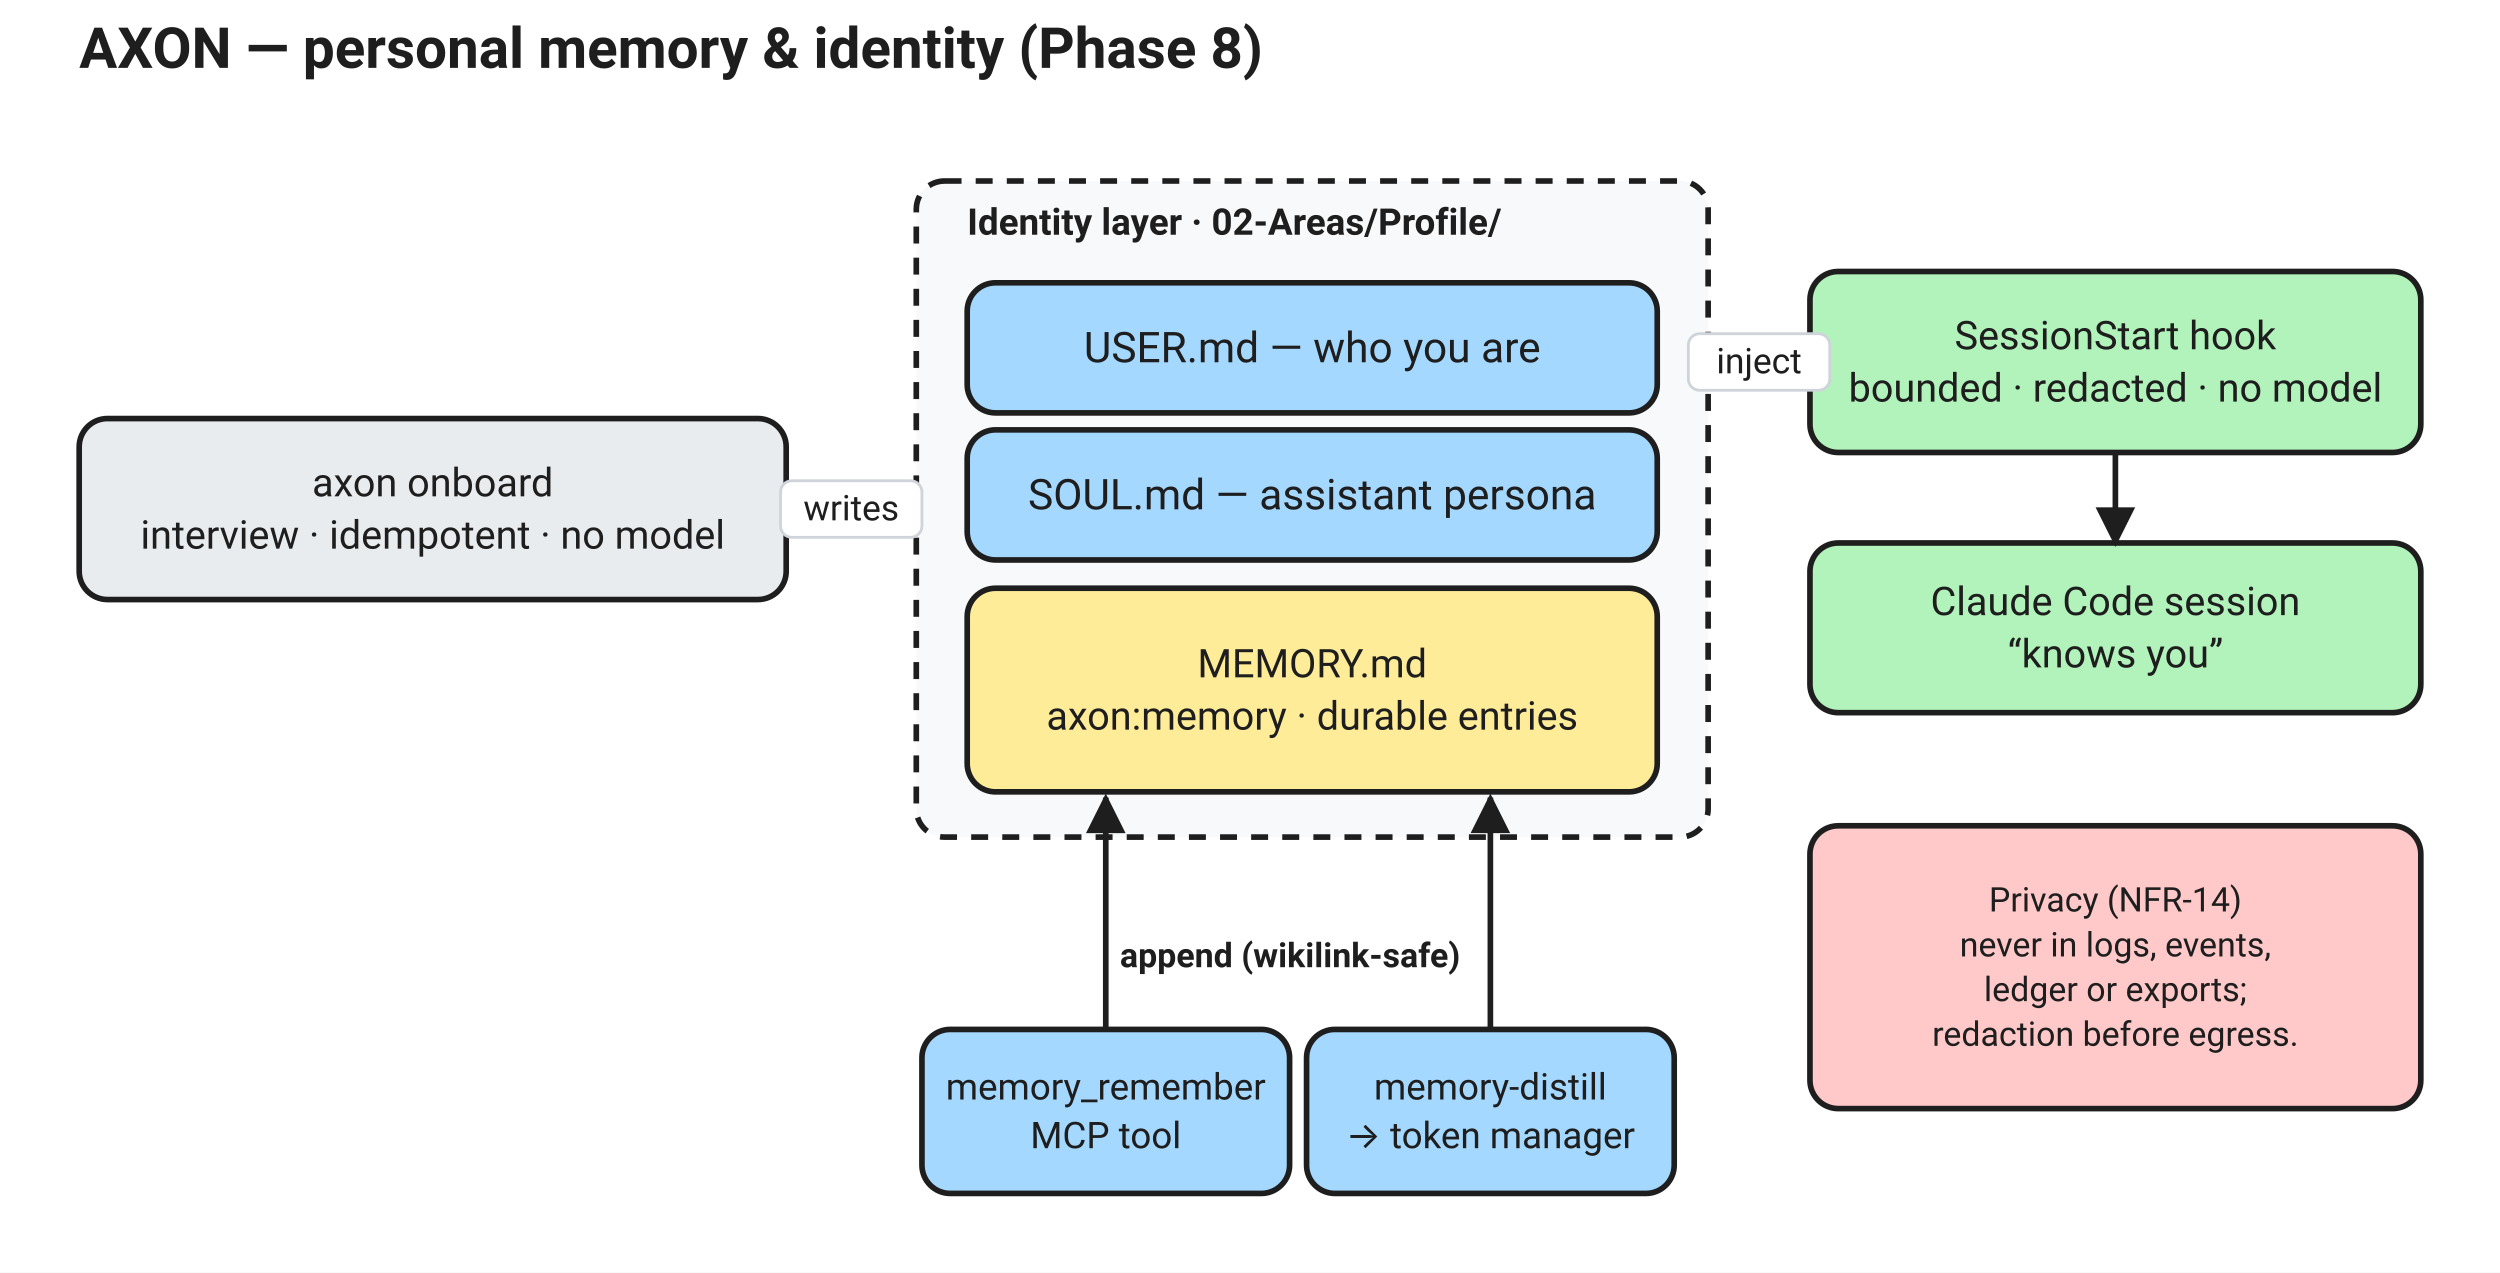
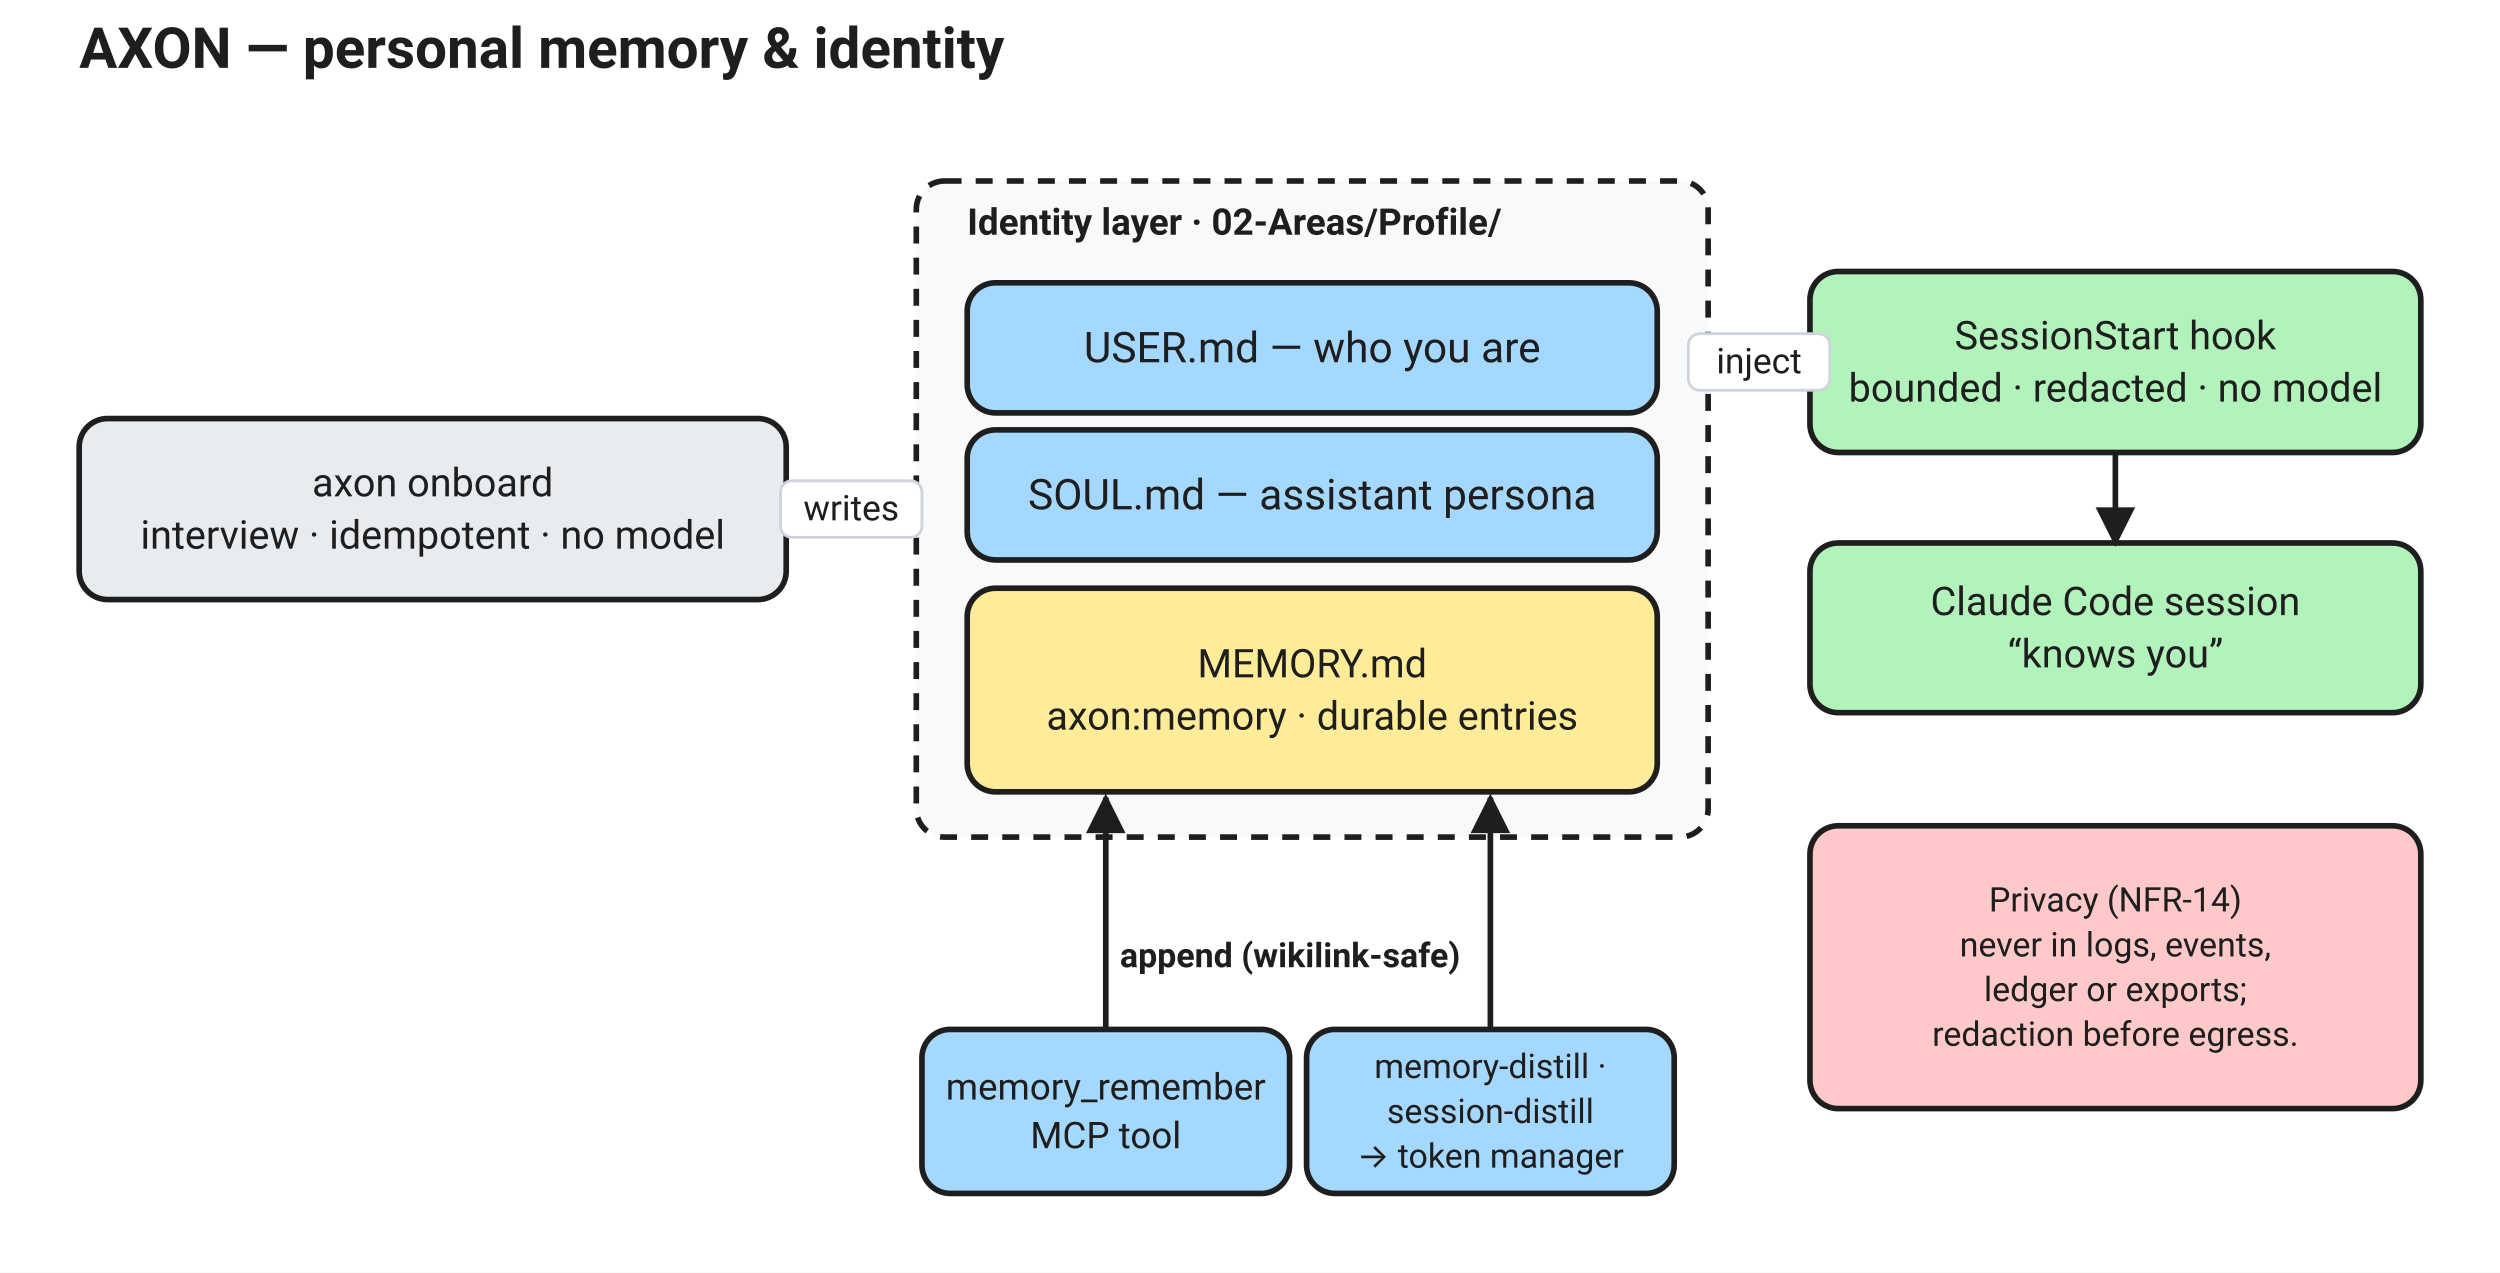
<svg xmlns="http://www.w3.org/2000/svg" width="884" height="450" viewBox="0 0 884 450" font-family="ui-sans-serif, -apple-system, Segoe UI, Roboto, sans-serif">
  <rect width="884" height="450" fill="#ffffff" />
  <defs>
    <marker id="ah" viewBox="0 0 10 10" refX="9" refY="5" markerWidth="7" markerHeight="7" orient="auto-start-reverse">
      <path d="M0,0 L10,5 L0,10 z" fill="#1e1e1e" />
    </marker>
  </defs>
-   <text x="28" y="24" font-size="20" font-weight="700" fill="#1e1e1e">AXON — personal memory &amp; identity (Phase 8)</text>
+   <text x="28" y="24" font-size="20" font-weight="700" fill="#1e1e1e">AXON — personal memory &amp; identity</text>
  <rect x="28" y="148" width="250" height="64" rx="10" fill="#e9ecef" stroke="#1e1e1e" stroke-width="2" />
  <text x="153" y="175.5" font-size="14" fill="#1e1e1e" text-anchor="middle">axon onboard</text>
  <text x="153" y="194.0" font-size="14" fill="#1e1e1e" text-anchor="middle">interview · idempotent · no model</text>
  <rect x="324" y="64" width="280" height="232" rx="10" fill="#f8f9fa" stroke="#1e1e1e" stroke-width="2" stroke-dasharray="6 5" />
  <rect x="342" y="100" width="244" height="46" rx="10" fill="#a5d8ff" stroke="#1e1e1e" stroke-width="2" />
  <text x="464" y="128.1" font-size="15" fill="#1e1e1e" text-anchor="middle">USER.md — who you are</text>
  <rect x="342" y="152" width="244" height="46" rx="10" fill="#a5d8ff" stroke="#1e1e1e" stroke-width="2" />
  <text x="464" y="180.1" font-size="15" fill="#1e1e1e" text-anchor="middle">SOUL.md — assistant persona</text>
  <rect x="342" y="208" width="244" height="72" rx="10" fill="#ffec99" stroke="#1e1e1e" stroke-width="2" />
  <text x="464" y="239.5" font-size="14" fill="#1e1e1e" text-anchor="middle">MEMORY.md</text>
  <text x="464" y="258.0" font-size="14" fill="#1e1e1e" text-anchor="middle">axon:memory · durable entries</text>
  <rect x="640" y="96" width="216" height="64" rx="10" fill="#b2f2bb" stroke="#1e1e1e" stroke-width="2" />
  <text x="748" y="123.5" font-size="14" fill="#1e1e1e" text-anchor="middle">SessionStart hook</text>
  <text x="748" y="142.0" font-size="14" fill="#1e1e1e" text-anchor="middle">bounded · redacted · no model</text>
  <rect x="640" y="192" width="216" height="60" rx="10" fill="#b2f2bb" stroke="#1e1e1e" stroke-width="2" />
  <text x="748" y="217.5" font-size="14" fill="#1e1e1e" text-anchor="middle">Claude Code session</text>
  <text x="748" y="236.0" font-size="14" fill="#1e1e1e" text-anchor="middle">“knows you”</text>
  <rect x="326" y="364" width="130" height="58" rx="10" fill="#a5d8ff" stroke="#1e1e1e" stroke-width="2" />
  <text x="391" y="388.8" font-size="13" fill="#1e1e1e" text-anchor="middle">memory_remember</text>
  <text x="391" y="406.0" font-size="13" fill="#1e1e1e" text-anchor="middle">MCP tool</text>
  <rect x="462" y="364" width="130" height="58" rx="10" fill="#a5d8ff" stroke="#1e1e1e" stroke-width="2" />
-   <text x="527" y="388.8" font-size="13" fill="#1e1e1e" text-anchor="middle">memory-distill</text>
-   <text x="527" y="406.0" font-size="13" fill="#1e1e1e" text-anchor="middle">→ token manager</text>
+   <text x="527" y="381.2" font-size="12" fill="#1e1e1e" text-anchor="middle">memory-distill ·</text>
+   <text x="527" y="397.1" font-size="12" fill="#1e1e1e" text-anchor="middle">session-distill</text>
+   <text x="527" y="412.9" font-size="12" fill="#1e1e1e" text-anchor="middle">→ token manager</text>
  <rect x="640" y="292" width="216" height="100" rx="10" fill="#ffc9c9" stroke="#1e1e1e" stroke-width="2" />
  <text x="748" y="322.3" font-size="12" fill="#1e1e1e" text-anchor="middle">Privacy (NFR-14)</text>
  <text x="748" y="338.2" font-size="12" fill="#1e1e1e" text-anchor="middle">never in logs, events,</text>
  <text x="748" y="354.0" font-size="12" fill="#1e1e1e" text-anchor="middle">ledger or exports;</text>
  <text x="748" y="369.8" font-size="12" fill="#1e1e1e" text-anchor="middle">redaction before egress.</text>
  <line x1="278" y1="180" x2="324" y2="180" stroke="#1e1e1e" stroke-width="2" marker-end="url(#ah)" />
  <rect x="276.0" y="170.0" width="50" height="20" rx="4" fill="#ffffff" stroke="#ced4da" stroke-width="1" />
  <text x="301" y="184.0" font-size="12.5" fill="#1e1e1e" text-anchor="middle">writes</text>
  <line x1="604" y1="128" x2="640" y2="128" stroke="#1e1e1e" stroke-width="2" marker-end="url(#ah)" />
  <rect x="597.0" y="118.0" width="50" height="20" rx="4" fill="#ffffff" stroke="#ced4da" stroke-width="1" />
  <text x="622" y="132.0" font-size="12.5" fill="#1e1e1e" text-anchor="middle">inject</text>
  <line x1="748" y1="160" x2="748" y2="192" stroke="#1e1e1e" stroke-width="2" marker-end="url(#ah)" />
  <line x1="391" y1="364" x2="391" y2="282" stroke="#1e1e1e" stroke-width="2" marker-end="url(#ah)" />
  <line x1="527" y1="364" x2="527" y2="282" stroke="#1e1e1e" stroke-width="2" marker-end="url(#ah)" />
  <text x="342" y="83.0" font-size="13" fill="#1e1e1e" text-anchor="start" font-weight="600">Identity layer · 02-Areas/Profile/</text>
  <text x="396" y="342.0" font-size="12" fill="#1e1e1e" text-anchor="start" font-weight="600">append (wikilink-safe)</text>
</svg>
